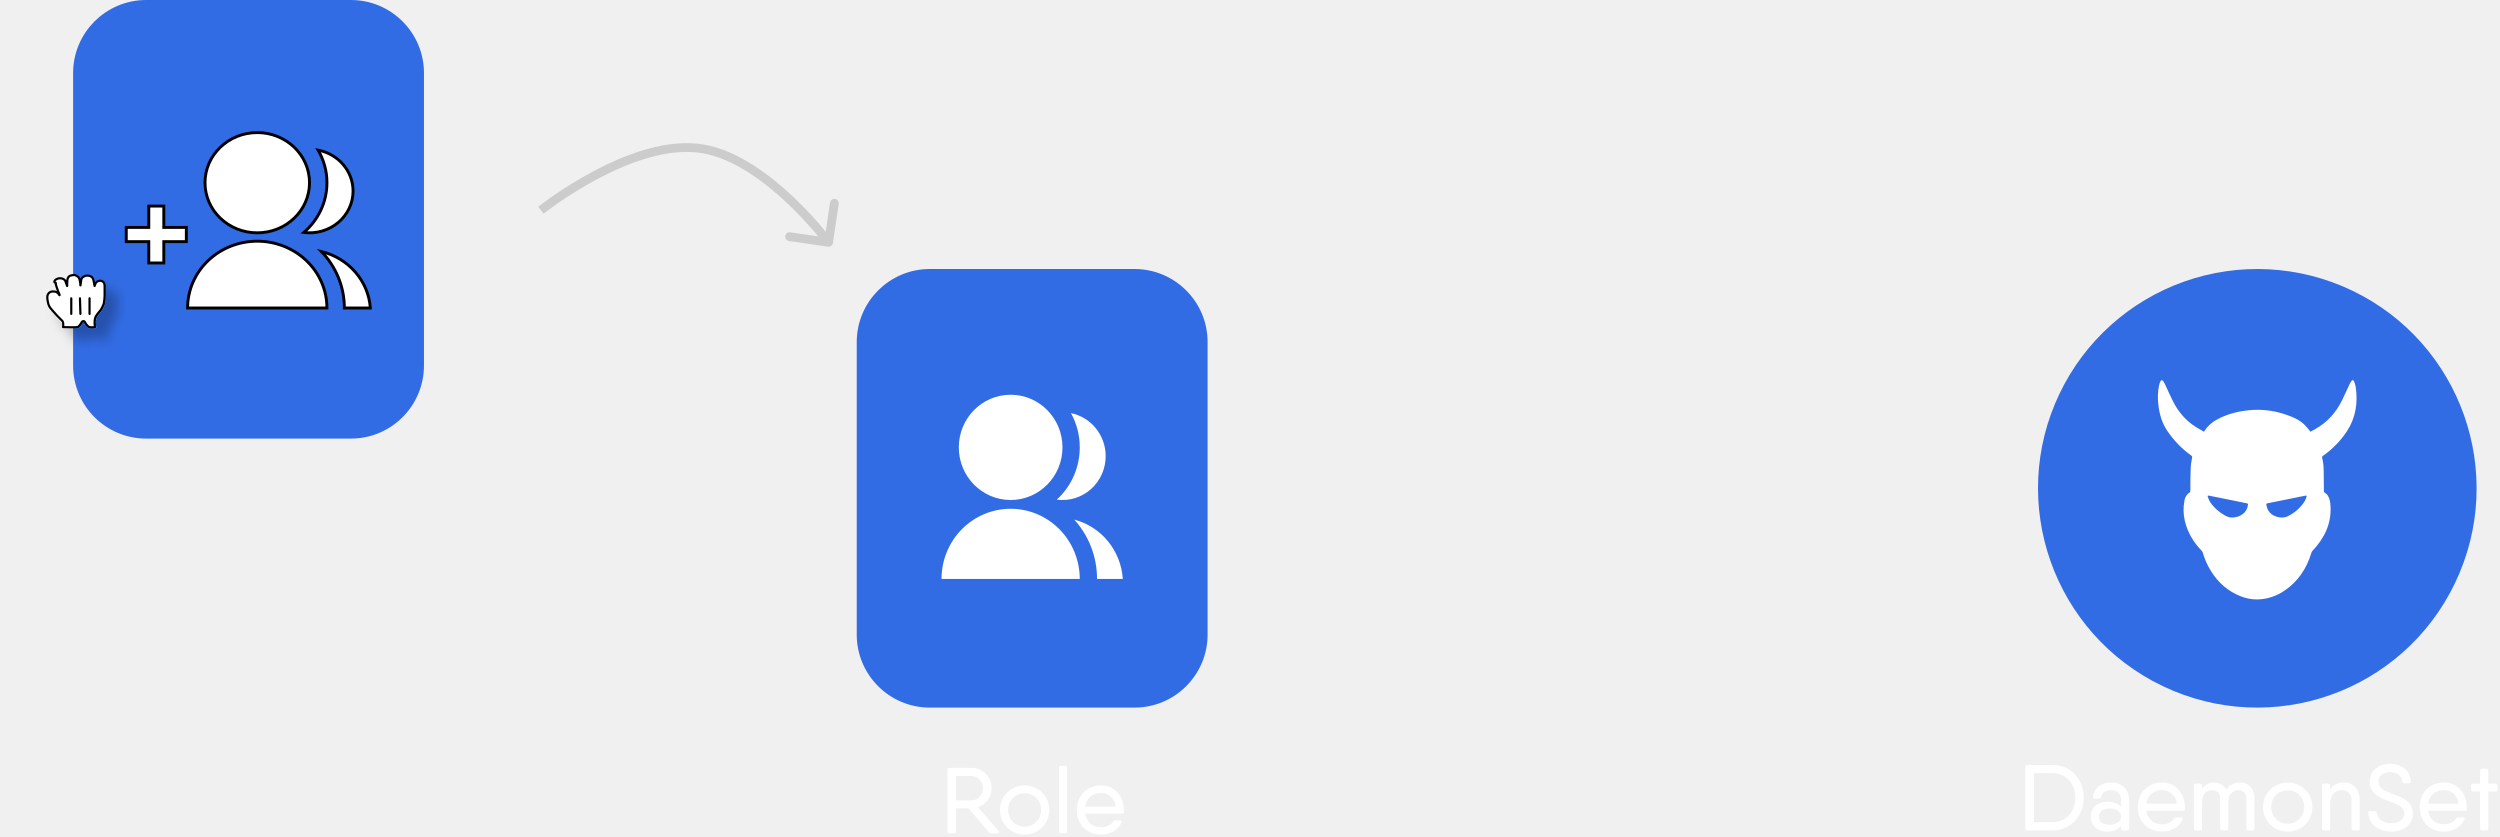
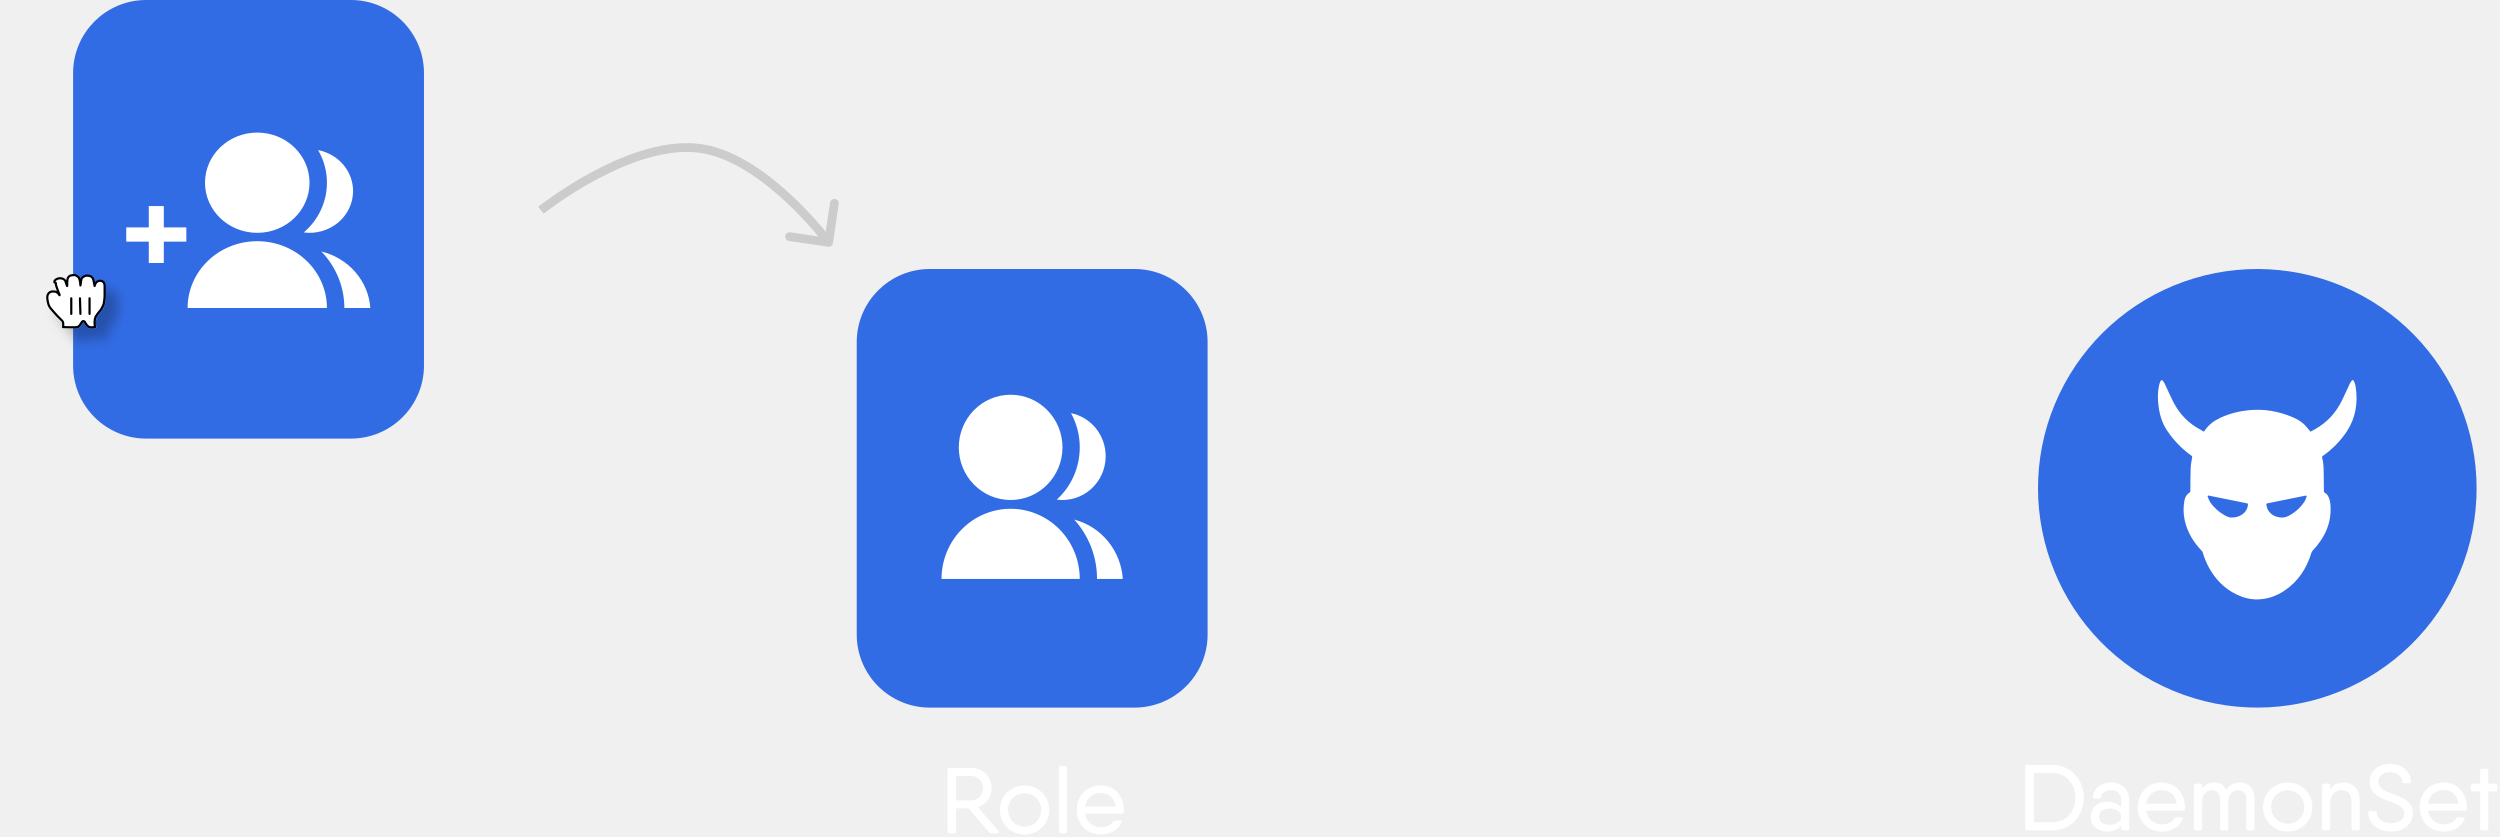
<svg xmlns="http://www.w3.org/2000/svg" width="855" height="286" viewBox="0 0 855 286" fill="none">
  <rect x="295.5" y="94.5" width="115" height="145" rx="22.5" fill="#326CE5" stroke="#326CE5" stroke-width="5" />
  <path d="M322 198C322 191.635 324.49 185.53 328.923 181.029C333.356 176.529 339.369 174 345.638 174C351.907 174 357.92 176.529 362.353 181.029C366.786 185.53 369.276 191.635 369.276 198H322ZM345.638 171C335.843 171 327.91 162.945 327.91 153C327.91 143.055 335.843 135 345.638 135C355.433 135 363.367 143.055 363.367 153C363.367 162.945 355.433 171 345.638 171ZM367.394 177.699C371.914 178.878 375.952 181.476 378.934 185.12C381.915 188.765 383.688 193.273 384 198H375.186C375.186 190.17 372.231 183.042 367.394 177.699ZM361.417 170.871C363.893 168.622 365.873 165.868 367.227 162.788C368.582 159.708 369.28 156.373 369.276 153C369.283 148.9 368.25 144.868 366.277 141.291C369.624 141.974 372.634 143.812 374.797 146.494C376.96 149.175 378.141 152.534 378.141 156C378.141 158.137 377.692 160.25 376.823 162.197C375.954 164.144 374.685 165.879 373.101 167.288C371.518 168.696 369.656 169.744 367.641 170.362C365.625 170.98 363.503 171.154 361.417 170.871Z" fill="white" />
  <path fill-rule="evenodd" clip-rule="evenodd" d="M739.623 234.631C702.271 216.748 686.486 171.967 704.368 134.61C712.955 116.671 728.316 102.878 747.071 96.266C765.826 89.653 786.44 90.763 804.377 99.351C841.729 117.235 857.514 162.016 839.632 199.372C821.751 236.729 776.975 252.515 739.623 234.631Z" fill="#326CE5" />
  <path d="M753.715 147.634C753.845 147.474 753.926 147.386 753.991 147.289C755.334 145.263 757.211 143.87 759.404 142.861C762.488 141.435 765.741 140.618 769.115 140.29C774.27 139.793 779.214 140.618 783.965 142.628C785.429 143.253 786.838 144.014 787.995 145.111C788.658 145.736 789.2 146.473 789.791 147.161C789.913 147.305 790.018 147.458 790.155 147.642C790.754 147.321 791.329 147.017 791.903 146.697C795.966 144.398 798.919 141.083 800.959 136.942C801.865 135.108 802.682 133.234 803.556 131.384C803.734 131.016 803.945 130.647 804.188 130.319C804.519 129.879 804.851 129.887 805.062 130.391C805.32 131 805.547 131.64 805.644 132.289C806.445 137.703 805.685 142.861 802.642 147.49C800.473 150.789 797.714 153.592 794.461 155.891C794.193 156.083 794.104 156.243 794.185 156.572C794.55 158.045 794.687 159.543 794.695 161.056C794.703 163.379 794.752 165.701 794.776 168.024C794.776 168.264 794.841 168.392 795.076 168.513C795.715 168.833 796.103 169.401 796.395 170.034C796.848 171.011 796.977 172.052 797.034 173.11C797.374 179.124 794.946 184.049 790.908 188.35C790.714 188.55 790.568 188.823 790.487 189.095C788.861 194.397 785.996 198.834 781.319 201.989C778.599 203.823 775.581 204.888 772.279 204.992C769.641 205.08 767.149 204.416 764.794 203.262C760.554 201.196 757.503 197.929 755.31 193.836C754.484 192.298 753.853 190.689 753.359 189.015C753.295 188.783 753.149 188.55 752.987 188.374C750.155 185.435 748.124 182.063 747.201 178.083C746.675 175.808 746.651 173.502 747.072 171.211C747.225 170.403 747.541 169.65 748.116 169.033C748.253 168.889 748.391 168.697 748.569 168.641C749.103 168.464 749.095 168.08 749.103 167.632C749.119 165.109 749.111 162.586 749.216 160.063C749.265 158.87 749.499 157.685 749.702 156.499C749.758 156.163 749.694 156.003 749.427 155.811C746.173 153.504 743.462 150.653 741.229 147.378C739.432 144.743 738.558 141.747 738.186 138.608C737.911 136.301 737.903 133.995 738.421 131.721C738.518 131.28 738.672 130.848 738.858 130.439C739.109 129.887 739.449 129.862 739.813 130.367C740.047 130.687 740.25 131.048 740.42 131.408C741.318 133.314 742.16 135.252 743.106 137.142C744.927 140.77 747.468 143.806 750.948 146.008C751.846 146.561 752.769 147.081 753.715 147.634ZM763.2 177.002C764.81 176.978 765.967 176.601 766.995 175.832C768.047 175.048 768.654 173.998 768.8 172.693C768.832 172.357 768.759 172.165 768.379 172.124C768.071 172.092 767.772 171.996 767.472 171.932C763.483 171.123 759.502 170.322 755.512 169.514C755.051 169.418 754.921 169.522 755.075 169.954C755.31 170.587 755.552 171.244 755.925 171.796C757.187 173.654 758.854 175.096 760.804 176.217C761.638 176.705 762.536 177.026 763.2 177.002ZM780.339 177.002C781.1 177.01 781.82 176.858 782.492 176.521C784.806 175.376 786.684 173.718 788.108 171.588C788.432 171.099 788.626 170.507 788.82 169.946C788.958 169.546 788.82 169.434 788.391 169.522C784.078 170.395 779.765 171.276 775.452 172.14C775.136 172.205 775.015 172.373 775.087 172.637C775.265 173.262 775.371 173.942 775.694 174.479C776.73 176.193 778.389 176.89 780.339 177.002Z" fill="white" />
  <path d="M701.994 261.6H695.594H693.322C692.874 261.6 692.65 261.856 692.65 262.304V283.328C692.65 283.776 692.874 284 693.322 284H693.77H701.994C708.17 284 712.65 279.04 712.65 272.8C712.65 266.592 708.17 261.6 701.994 261.6ZM701.994 281.184H695.594V264.416H701.994C706.634 264.416 709.77 268.096 709.77 272.8C709.77 277.536 706.634 281.184 701.994 281.184ZM721.971 267.616C718.643 267.616 716.147 269.504 715.763 272.416C715.731 272.896 716.019 273.12 716.435 273.12H717.843C718.259 273.12 718.451 272.896 718.579 272.512C718.867 271.008 720.307 270.24 721.971 270.24C723.827 270.24 725.427 271.232 725.427 273.76V276.032C724.403 274.88 722.707 274.176 720.691 274.176C717.779 274.176 715.059 275.872 715.059 279.296C715.059 282.72 717.779 284.416 720.691 284.416C722.707 284.416 724.403 283.744 725.427 282.368V283.328C725.427 283.776 725.683 284 726.099 284H727.507C727.955 284 728.179 283.776 728.179 283.328V273.696C728.179 269.824 725.523 267.616 721.971 267.616ZM721.491 282.08C718.995 282.08 717.843 280.896 717.843 279.296C717.843 277.696 718.995 276.512 721.491 276.512C723.795 276.512 725.427 277.6 725.427 279.296C725.427 280.896 723.795 282.08 721.491 282.08ZM739.41 267.616C734.418 267.616 731.122 271.296 731.122 276C731.122 280.832 734.45 284.416 739.442 284.416C742.706 284.416 745.33 282.784 746.45 280.256C746.642 279.84 746.385 279.552 745.874 279.552H744.338C743.954 279.552 743.73 279.712 743.506 280C742.77 281.12 741.33 281.92 739.474 281.92C736.658 281.92 734.482 280.224 734.002 277.28H744.434H746.514C746.93 277.28 747.218 277.088 747.25 276.64C747.25 276.448 747.25 276.256 747.25 276.064C747.25 271.552 744.242 267.616 739.41 267.616ZM734.002 274.848C734.418 272.064 736.434 270.208 739.41 270.208C741.81 270.208 744.018 271.712 744.434 274.848H734.002ZM766.011 267.616C764.219 267.616 762.587 268.256 761.403 270.112C760.539 268.48 758.971 267.616 757.243 267.616C755.707 267.616 754.203 268.192 753.115 269.76V268.704C753.115 268.256 752.859 268 752.443 268H751.003C750.555 268 750.331 268.256 750.331 268.704V283.328C750.331 283.776 750.555 284 751.003 284H752.443C752.859 284 753.115 283.776 753.115 283.328V274.272C753.115 271.136 755.067 270.24 756.507 270.24C758.011 270.24 759.291 271.104 759.291 273.344V283.328C759.291 283.776 759.547 284 759.963 284H761.403C761.851 284 762.075 283.776 762.075 283.328V274.272C762.075 271.136 764.027 270.24 765.467 270.24C766.971 270.24 768.251 271.104 768.251 273.344V283.328C768.251 283.776 768.507 284 768.955 284H770.363C770.811 284 771.035 283.776 771.035 283.328V273.216C771.035 269.536 768.827 267.616 766.011 267.616ZM782.413 284.416C787.085 284.416 790.829 280.768 790.829 276C790.829 271.264 787.085 267.616 782.413 267.616C777.709 267.616 773.965 271.264 773.965 276C773.965 280.768 777.709 284.416 782.413 284.416ZM782.413 281.696C779.213 281.696 776.749 279.232 776.749 276C776.749 272.768 779.213 270.304 782.413 270.304C785.581 270.304 788.045 272.768 788.045 276C788.045 279.232 785.581 281.696 782.413 281.696ZM801.663 267.616C799.711 267.616 798.079 268.256 796.927 269.984V268.704C796.927 268.256 796.671 268 796.255 268H794.815C794.367 268 794.143 268.256 794.143 268.704V283.328C794.143 283.776 794.367 284 794.815 284H796.255C796.671 284 796.927 283.776 796.927 283.328V274.912C796.927 271.456 798.911 270.24 800.927 270.24C802.815 270.24 804.223 271.424 804.223 273.728V283.328C804.223 283.776 804.479 284 804.927 284H806.335C806.783 284 807.007 283.776 807.007 283.328V273.632C807.007 269.856 804.639 267.616 801.663 267.616ZM817.837 284.416C821.741 284.416 825.197 282.112 825.197 278.208C825.197 273.856 821.229 272.64 817.901 271.392C815.405 270.432 813.421 269.536 813.421 267.296C813.421 265.28 815.117 264.096 817.389 264.096C819.629 264.096 821.293 265.152 821.581 267.232C821.613 267.648 821.837 267.872 822.253 267.872H823.885C824.333 267.872 824.557 267.648 824.525 267.168C824.205 263.264 820.973 261.216 817.389 261.216C813.805 261.216 810.445 263.392 810.445 267.296C810.445 271.776 814.253 272.96 817.581 274.208C820.077 275.104 822.253 276.032 822.253 278.208C822.253 280.224 820.429 281.536 817.837 281.536C815.117 281.536 813.197 280.32 812.877 278.048C812.845 277.6 812.621 277.376 812.205 277.376H810.573C810.125 277.376 809.901 277.632 809.933 278.08C810.253 282.24 813.773 284.416 817.837 284.416ZM835.816 267.616C830.824 267.616 827.528 271.296 827.528 276C827.528 280.832 830.856 284.416 835.848 284.416C839.112 284.416 841.736 282.784 842.856 280.256C843.048 279.84 842.792 279.552 842.28 279.552H840.744C840.36 279.552 840.136 279.712 839.912 280C839.176 281.12 837.736 281.92 835.88 281.92C833.064 281.92 830.888 280.224 830.408 277.28H840.84H842.92C843.336 277.28 843.624 277.088 843.656 276.64C843.656 276.448 843.656 276.256 843.656 276.064C843.656 271.552 840.648 267.616 835.816 267.616ZM830.408 274.848C830.824 272.064 832.84 270.208 835.816 270.208C838.216 270.208 840.424 271.712 840.84 274.848H830.408ZM853.461 268H850.997V263.584C850.997 263.136 850.773 262.88 850.325 262.88H848.885C848.469 262.88 848.213 263.136 848.213 263.584V268H845.749C845.301 268 845.045 268.256 845.045 268.704V270.016C845.045 270.464 845.301 270.688 845.749 270.688H848.213V283.328C848.213 283.776 848.469 284 848.885 284H850.325C850.773 284 850.997 283.776 850.997 283.328V270.688H853.461C853.909 270.688 854.133 270.464 854.133 270.016V268.704C854.133 268.256 853.909 268 853.461 268Z" fill="white" />
  <path d="M341.481 284.168L334.473 276.072C337.193 275.112 339.145 272.552 339.145 269.576C339.145 265.736 336.041 262.6 332.201 262.6H326.985H324.713C324.265 262.6 324.041 262.856 324.041 263.304V284.328C324.041 284.776 324.265 285 324.713 285H326.313C326.761 285 326.985 284.776 326.985 284.328V276.456H331.241L338.249 284.616C338.473 284.904 338.761 285 339.113 285H341.097C341.673 285 341.833 284.616 341.481 284.168ZM326.985 265.384H332.201C334.377 265.384 336.201 267.24 336.201 269.576C336.201 271.88 334.377 273.736 332.201 273.736H326.985V265.384ZM350.429 285.416C355.101 285.416 358.845 281.768 358.845 277C358.845 272.264 355.101 268.616 350.429 268.616C345.725 268.616 341.981 272.264 341.981 277C341.981 281.768 345.725 285.416 350.429 285.416ZM350.429 282.696C347.229 282.696 344.765 280.232 344.765 277C344.765 273.768 347.229 271.304 350.429 271.304C353.597 271.304 356.061 273.768 356.061 277C356.061 280.232 353.597 282.696 350.429 282.696ZM362.831 285H364.271C364.687 285 364.943 284.776 364.943 284.328V262.664C364.943 262.216 364.687 261.96 364.271 261.96H362.831C362.383 261.96 362.159 262.216 362.159 262.664V284.328C362.159 284.776 362.383 285 362.831 285ZM376.55 268.616C371.558 268.616 368.262 272.296 368.262 277C368.262 281.832 371.59 285.416 376.582 285.416C379.846 285.416 382.47 283.784 383.59 281.256C383.782 280.84 383.526 280.552 383.014 280.552H381.478C381.094 280.552 380.87 280.712 380.646 281C379.91 282.12 378.47 282.92 376.614 282.92C373.798 282.92 371.622 281.224 371.142 278.28H381.574H383.654C384.07 278.28 384.358 278.088 384.39 277.64C384.39 277.448 384.39 277.256 384.39 277.064C384.39 272.552 381.382 268.616 376.55 268.616ZM371.142 275.848C371.558 273.064 373.574 271.208 376.55 271.208C378.95 271.208 381.158 272.712 381.574 275.848H371.142Z" fill="white" />
  <rect x="27.5" y="2.5" width="115" height="145" rx="22.5" fill="#326CE5" stroke="#326CE5" stroke-width="5" />
  <path d="M64.155 105.343C64.155 99.281 66.665 93.467 71.134 89.18C75.603 84.894 81.664 82.486 87.984 82.486C94.304 82.486 100.365 84.894 104.834 89.18C109.303 93.467 111.814 99.281 111.814 105.343H64.155ZM87.984 79.629C78.11 79.629 70.112 71.957 70.112 62.486C70.112 53.014 78.11 45.343 87.984 45.343C97.859 45.343 105.856 53.014 105.856 62.486C105.856 71.957 97.859 79.629 87.984 79.629ZM109.916 86.008C114.473 87.132 118.543 89.605 121.549 93.077C124.555 96.548 126.342 100.84 126.656 105.343H117.771C117.771 97.886 114.792 91.097 109.916 86.008ZM103.89 79.506C106.387 77.364 108.383 74.741 109.748 71.808C111.114 68.875 111.818 65.698 111.814 62.486C111.82 58.581 110.779 54.741 108.79 51.334C112.164 51.984 115.199 53.735 117.379 56.289C119.559 58.843 120.75 62.042 120.75 65.343C120.751 67.378 120.298 69.391 119.422 71.245C118.545 73.099 117.266 74.752 115.67 76.093C114.073 77.434 112.196 78.432 110.165 79.021C108.133 79.609 105.994 79.775 103.89 79.506Z" fill="white" />
  <path d="M56.021 77.775H63.727V82.64H56.021V89.937H50.884V82.64H43.178V77.775H50.884V70.478H56.021V77.775Z" fill="white" />
-   <path d="M64.155 105.343C64.155 99.281 66.665 93.467 71.134 89.18C75.603 84.894 81.664 82.486 87.984 82.486C94.304 82.486 100.365 84.894 104.834 89.18C109.303 93.467 111.814 99.281 111.814 105.343H64.155ZM87.984 79.629C78.11 79.629 70.112 71.957 70.112 62.486C70.112 53.014 78.11 45.343 87.984 45.343C97.859 45.343 105.856 53.014 105.856 62.486C105.856 71.957 97.859 79.629 87.984 79.629ZM109.916 86.008C114.473 87.132 118.543 89.605 121.549 93.077C124.555 96.548 126.342 100.84 126.656 105.343H117.771C117.771 97.886 114.792 91.097 109.916 86.008ZM103.89 79.506C106.387 77.364 108.383 74.741 109.748 71.808C111.114 68.875 111.818 65.698 111.814 62.486C111.82 58.581 110.779 54.741 108.79 51.334C112.164 51.984 115.199 53.735 117.379 56.289C119.559 58.843 120.75 62.042 120.75 65.343C120.751 67.378 120.298 69.391 119.422 71.245C118.545 73.099 117.266 74.752 115.67 76.093C114.073 77.434 112.196 78.432 110.165 79.021C108.133 79.609 105.994 79.775 103.89 79.506Z" stroke="black" />
-   <path d="M56.021 77.775H63.727V82.64H56.021V89.937H50.884V82.64H43.178V77.775H50.884V70.478H56.021V77.775Z" stroke="black" />
  <path d="M240.671 50.95L240.935 49.474L240.671 50.95ZM283.17 84.375C283.989 84.496 284.752 83.929 284.872 83.11L286.836 69.753C286.956 68.934 286.39 68.171 285.57 68.051C284.75 67.93 283.988 68.497 283.868 69.317L282.122 81.189L270.25 79.444C269.43 79.323 268.668 79.89 268.548 80.709C268.427 81.529 268.994 82.291 269.813 82.412L283.17 84.375ZM185 71.898C185.938 73.069 185.937 73.069 185.937 73.069C185.938 73.069 185.938 73.069 185.938 73.069C185.939 73.068 185.94 73.067 185.941 73.066C185.944 73.064 185.949 73.059 185.956 73.054C185.97 73.043 185.991 73.026 186.02 73.003C186.078 72.958 186.165 72.89 186.28 72.8C186.511 72.621 186.855 72.357 187.304 72.021C188.2 71.349 189.511 70.391 191.161 69.253C194.463 66.976 199.111 63.986 204.499 61.133C215.36 55.38 228.885 50.366 240.407 52.427L240.935 49.474C228.354 47.223 214.044 52.682 203.095 58.481C197.578 61.404 192.828 64.459 189.458 66.783C187.772 67.946 186.428 68.928 185.504 69.621C185.042 69.967 184.685 70.241 184.441 70.43C184.32 70.524 184.226 70.597 184.163 70.647C184.131 70.672 184.107 70.692 184.09 70.705C184.082 70.712 184.076 70.717 184.071 70.72C184.069 70.722 184.067 70.724 184.066 70.725C184.065 70.725 184.064 70.726 184.064 70.726C184.064 70.726 184.063 70.727 185 71.898ZM240.407 52.427C250.891 54.303 261.3 62.023 269.203 69.48C273.127 73.182 276.379 76.766 278.649 79.425C279.783 80.754 280.671 81.849 281.274 82.61C281.575 82.991 281.804 83.288 281.958 83.488C282.035 83.588 282.092 83.664 282.13 83.714C282.149 83.74 282.163 83.758 282.172 83.77C282.177 83.776 282.18 83.781 282.182 83.783C282.183 83.785 282.184 83.786 282.184 83.786C282.184 83.787 282.184 83.787 282.185 83.787C282.185 83.787 282.184 83.787 283.388 82.891C284.592 81.996 284.591 81.996 284.591 81.996C284.591 81.995 284.59 81.995 284.59 81.994C284.589 81.993 284.588 81.991 284.586 81.989C284.583 81.985 284.579 81.979 284.573 81.972C284.562 81.957 284.546 81.935 284.525 81.907C284.483 81.851 284.421 81.769 284.339 81.663C284.177 81.451 283.937 81.142 283.626 80.749C283.003 79.962 282.092 78.837 280.93 77.477C278.609 74.759 275.283 71.091 271.262 67.298C263.276 59.762 252.326 51.512 240.935 49.474L240.407 52.427Z" fill="#CCCCCC" />
  <g clip-path="url(#clip0_9978_31441)" filter="url(#filter0_d_9978_31441)">
    <mask id="mask0_9978_31441" style="mask-type:luminance" maskUnits="userSpaceOnUse" x="0" y="75" width="50" height="50">
      <path d="M50 75H0V125H50V75Z" fill="white" />
    </mask>
    <g mask="url(#mask0_9978_31441)">
      <path d="M19.688 95.312C20.469 95 21.875 95.156 22.344 96.094C22.656 96.875 22.969 97.969 22.969 97.812C22.969 97.188 22.969 95.938 23.125 95.312C23.281 94.844 23.594 94.375 24.219 94.219C24.688 94.062 25.156 94.062 25.625 94.062C26.094 94.219 26.562 94.531 26.875 94.844C27.5 95.781 27.5 97.812 27.5 97.656C27.656 97.188 27.656 95.781 27.969 95.156C28.125 94.844 28.75 94.531 29.062 94.375C29.531 94.219 30.156 94.219 30.625 94.375C30.938 94.375 31.562 94.844 31.719 95.156C32.031 95.625 32.188 97.188 32.344 97.812C32.344 97.969 32.5 97.188 32.812 96.719C33.438 95.781 35.625 95.469 35.781 97.656C35.781 98.75 35.781 98.594 35.781 99.375C35.781 100.156 35.781 100.625 35.781 101.25C35.781 101.875 35.625 103.281 35.469 103.906C35.312 104.375 34.844 105.469 34.375 106.094C34.375 106.094 32.656 107.969 32.5 108.906C32.344 109.844 32.344 109.844 32.344 110.469C32.344 111.094 32.5 111.875 32.5 111.875C32.5 111.875 31.25 112.031 30.625 111.875C30 111.719 29.219 110.625 29.062 110.156C28.75 109.688 28.281 109.688 27.969 110.156C27.656 110.781 26.875 111.875 26.406 111.875C25.312 112.031 23.125 111.875 21.562 111.875C21.562 111.875 21.875 110.313 21.25 109.688C20.781 109.219 20 108.438 19.531 107.969L18.281 106.563C17.812 105.938 16.719 105.156 16.406 103.438C16.094 102.031 16.094 101.25 16.406 100.625C16.719 100 17.5 99.688 17.812 99.688C18.125 99.688 18.906 99.688 19.219 99.844C19.531 100 19.688 100.156 20 100.469C20.312 100.937 20.469 101.25 20.312 100.625C20.156 100.156 19.844 99.688 19.688 99.062C19.531 98.438 19.062 97.656 19.062 96.719C18.281 96.719 18.438 95.781 19.688 95.312Z" fill="white" />
    </g>
    <mask id="mask1_9978_31441" style="mask-type:luminance" maskUnits="userSpaceOnUse" x="0" y="75" width="50" height="50">
      <path d="M50 75H0V125H50V75Z" fill="white" />
    </mask>
    <g mask="url(#mask1_9978_31441)">
      <path d="M19.688 95.312C20.469 95 21.875 95.156 22.344 96.094C22.656 96.875 22.969 97.969 22.969 97.812C22.969 97.188 22.969 95.938 23.125 95.312C23.281 94.844 23.594 94.375 24.219 94.219C24.688 94.062 25.156 94.062 25.625 94.062C26.094 94.219 26.562 94.531 26.875 94.844C27.5 95.781 27.5 97.812 27.5 97.656C27.656 97.188 27.656 95.781 27.969 95.156C28.125 94.844 28.75 94.531 29.062 94.375C29.531 94.219 30.156 94.219 30.625 94.375C30.938 94.375 31.562 94.844 31.719 95.156C32.031 95.625 32.188 97.188 32.344 97.812C32.344 97.969 32.5 97.188 32.812 96.719C33.438 95.781 35.625 95.469 35.781 97.656C35.781 98.75 35.781 98.594 35.781 99.375C35.781 100.156 35.781 100.625 35.781 101.25C35.781 101.875 35.625 103.281 35.469 103.906C35.312 104.375 34.844 105.469 34.375 106.094C34.375 106.094 32.656 107.969 32.5 108.906C32.344 109.844 32.344 109.844 32.344 110.469C32.344 111.094 32.5 111.875 32.5 111.875C32.5 111.875 31.25 112.031 30.625 111.875C30 111.719 29.219 110.625 29.062 110.156C28.75 109.688 28.281 109.688 27.969 110.156C27.656 110.781 26.875 111.875 26.406 111.875C25.312 112.031 23.125 111.875 21.562 111.875C21.562 111.875 21.875 110.313 21.25 109.688C20.781 109.219 20 108.438 19.531 107.969L18.281 106.563C17.812 105.938 16.719 105.156 16.406 103.438C16.094 102.031 16.094 101.25 16.406 100.625C16.719 100 17.5 99.688 17.812 99.688C18.125 99.688 18.906 99.688 19.219 99.844C19.531 100 19.688 100.156 20 100.469C20.312 100.937 20.469 101.25 20.312 100.625C20.156 100.156 19.844 99.688 19.688 99.062C19.531 98.438 19.062 97.656 19.062 96.719C18.281 96.719 18.438 95.781 19.688 95.312Z" stroke="black" stroke-width="0.75" stroke-linejoin="round" />
    </g>
    <mask id="mask2_9978_31441" style="mask-type:luminance" maskUnits="userSpaceOnUse" x="0" y="75" width="50" height="50">
      <path d="M50 75H0V125H50V75Z" fill="white" />
    </mask>
    <g mask="url(#mask2_9978_31441)">
      <path d="M30.625 107.344V102.031" stroke="black" stroke-width="0.75" stroke-linecap="round" />
    </g>
    <mask id="mask3_9978_31441" style="mask-type:luminance" maskUnits="userSpaceOnUse" x="0" y="75" width="50" height="50">
      <path d="M50 75H0V125H50V75Z" fill="white" />
    </mask>
    <g mask="url(#mask3_9978_31441)">
      <path d="M27.5 107.344L27.344 102.031" stroke="black" stroke-width="0.75" stroke-linecap="round" />
    </g>
    <mask id="mask4_9978_31441" style="mask-type:luminance" maskUnits="userSpaceOnUse" x="0" y="75" width="50" height="50">
      <path d="M50 75H0V125H50V75Z" fill="white" />
    </mask>
    <g mask="url(#mask4_9978_31441)">
      <path d="M24.375 102.031V107.344" stroke="black" stroke-width="0.75" stroke-linecap="round" />
    </g>
  </g>
  <defs>
    <filter id="filter0_d_9978_31441" x="0" y="75" width="58" height="58" filterUnits="userSpaceOnUse" color-interpolation-filters="sRGB">
      <feFlood flood-opacity="0" result="BackgroundImageFix" />
      <feColorMatrix in="SourceAlpha" type="matrix" values="0 0 0 0 0 0 0 0 0 0 0 0 0 0 0 0 0 0 127 0" result="hardAlpha" />
      <feOffset dx="4" dy="4" />
      <feGaussianBlur stdDeviation="2" />
      <feComposite in2="hardAlpha" operator="out" />
      <feColorMatrix type="matrix" values="0 0 0 0 0 0 0 0 0 0 0 0 0 0 0 0 0 0 0.25 0" />
      <feBlend mode="normal" in2="BackgroundImageFix" result="effect1_dropShadow_9978_31441" />
      <feBlend mode="normal" in="SourceGraphic" in2="effect1_dropShadow_9978_31441" result="shape" />
    </filter>
    <clipPath id="clip0_9978_31441">
      <rect width="50" height="50" fill="white" transform="translate(0 75)" />
    </clipPath>
  </defs>
</svg>
